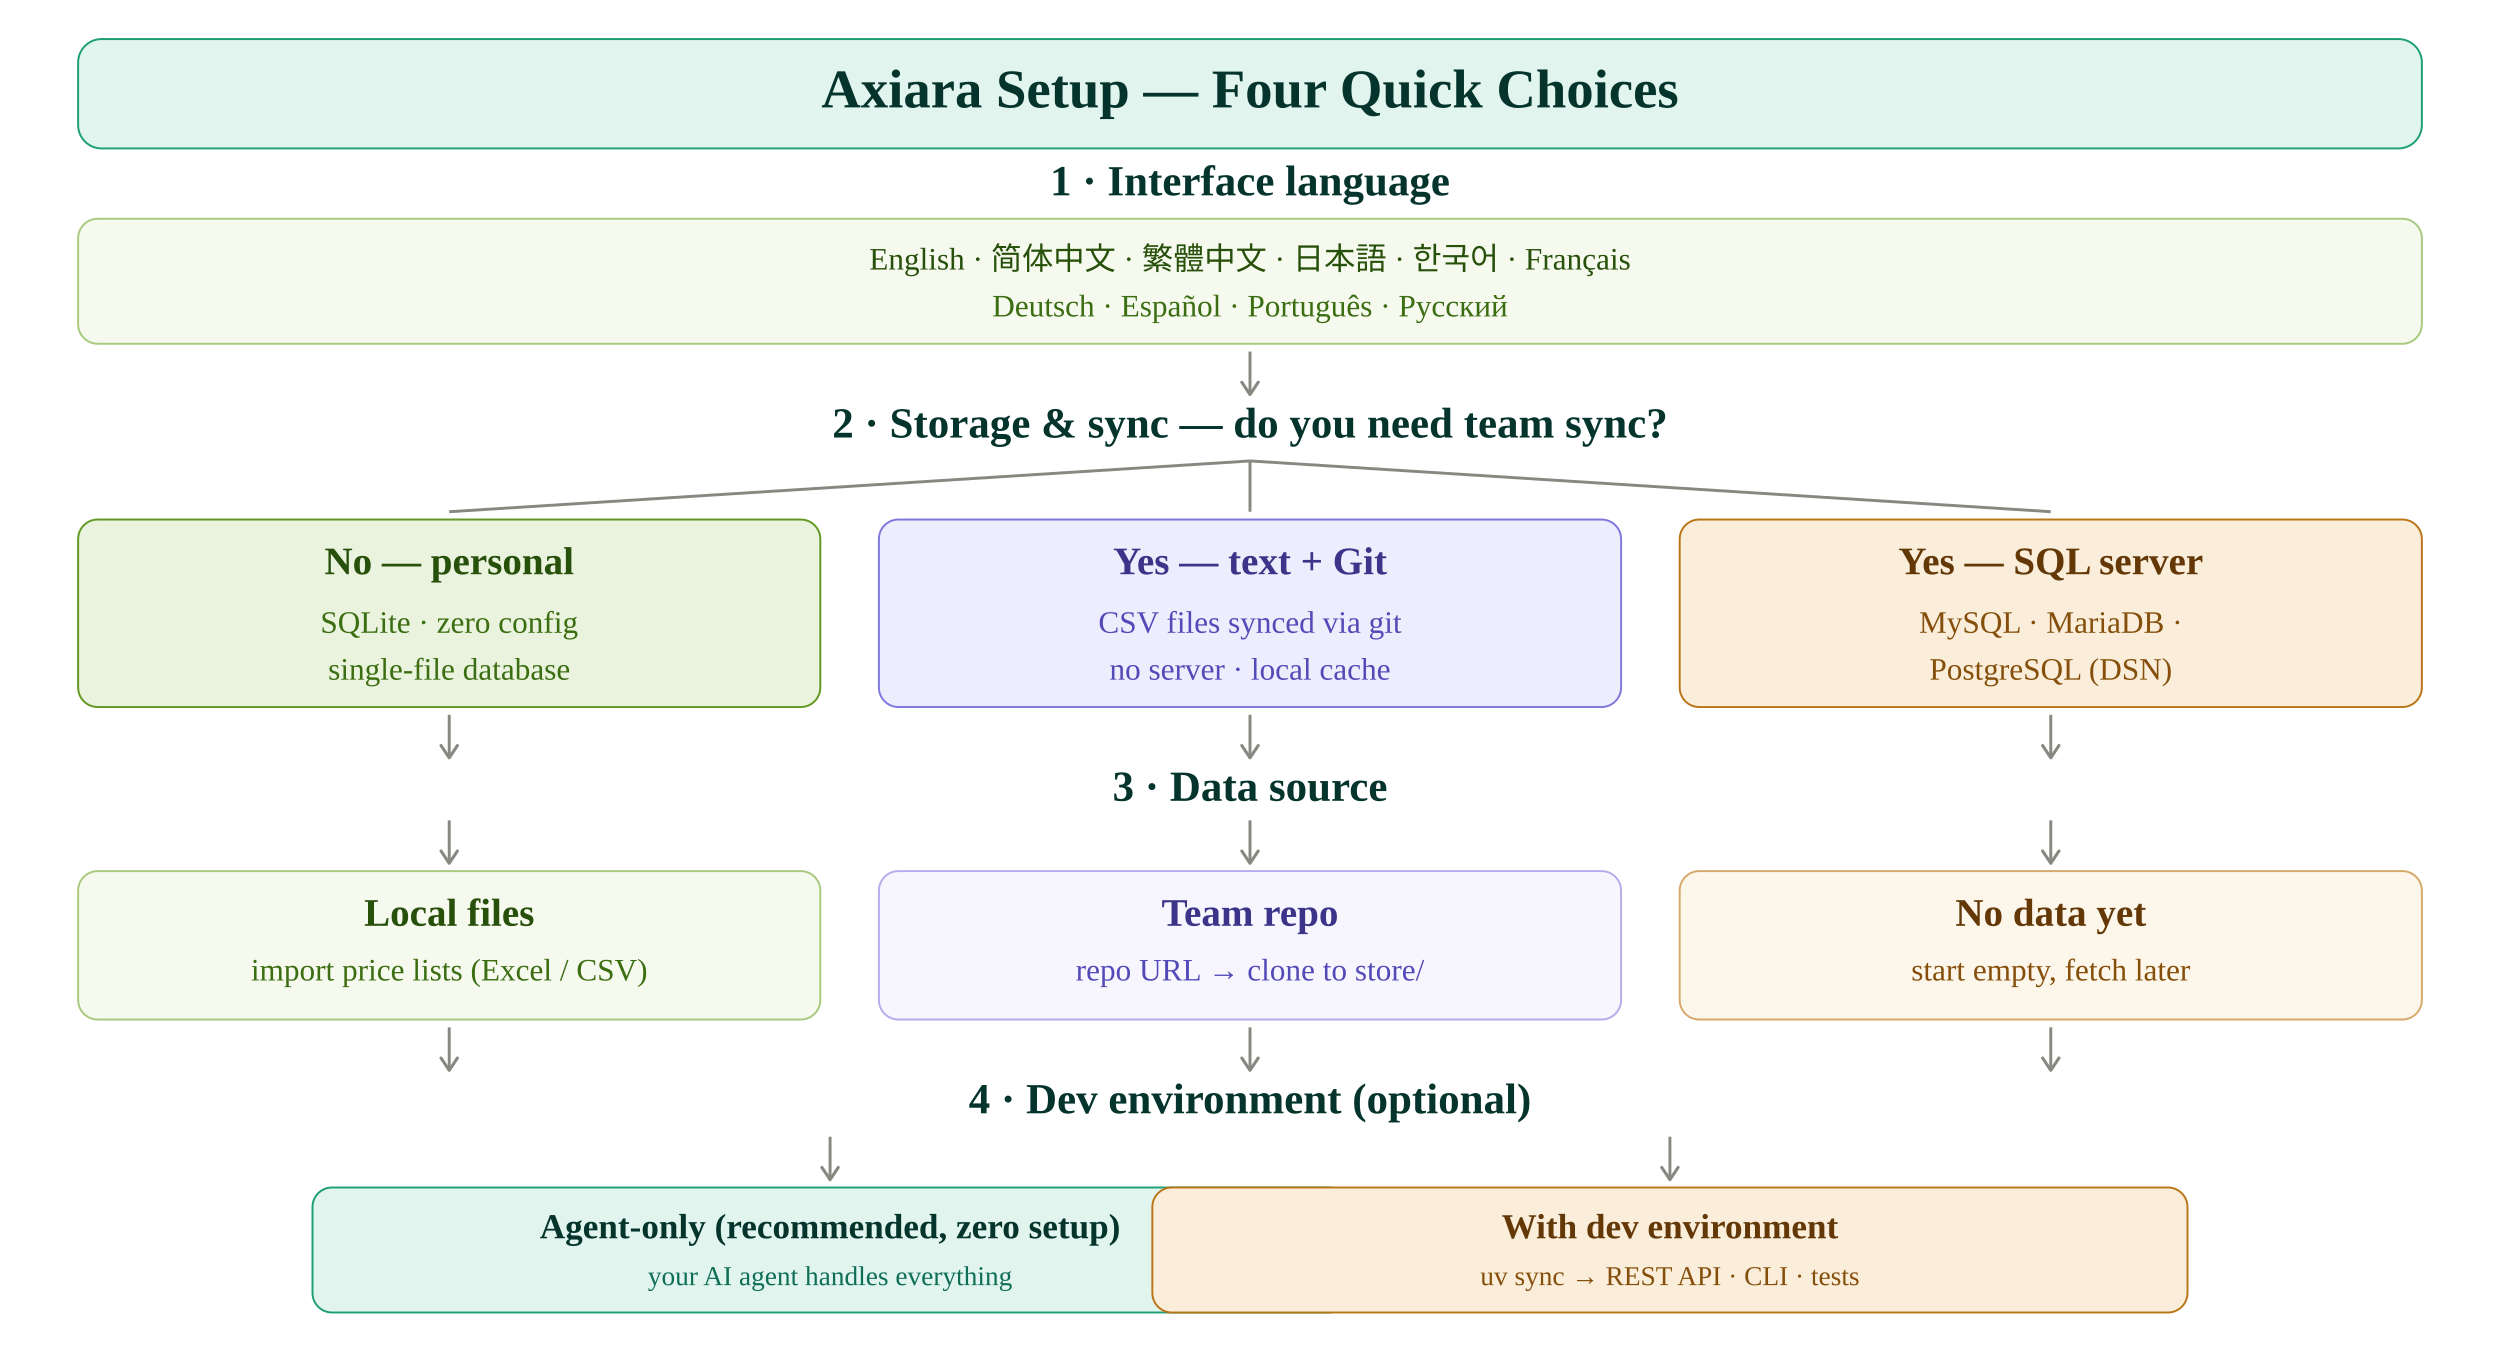
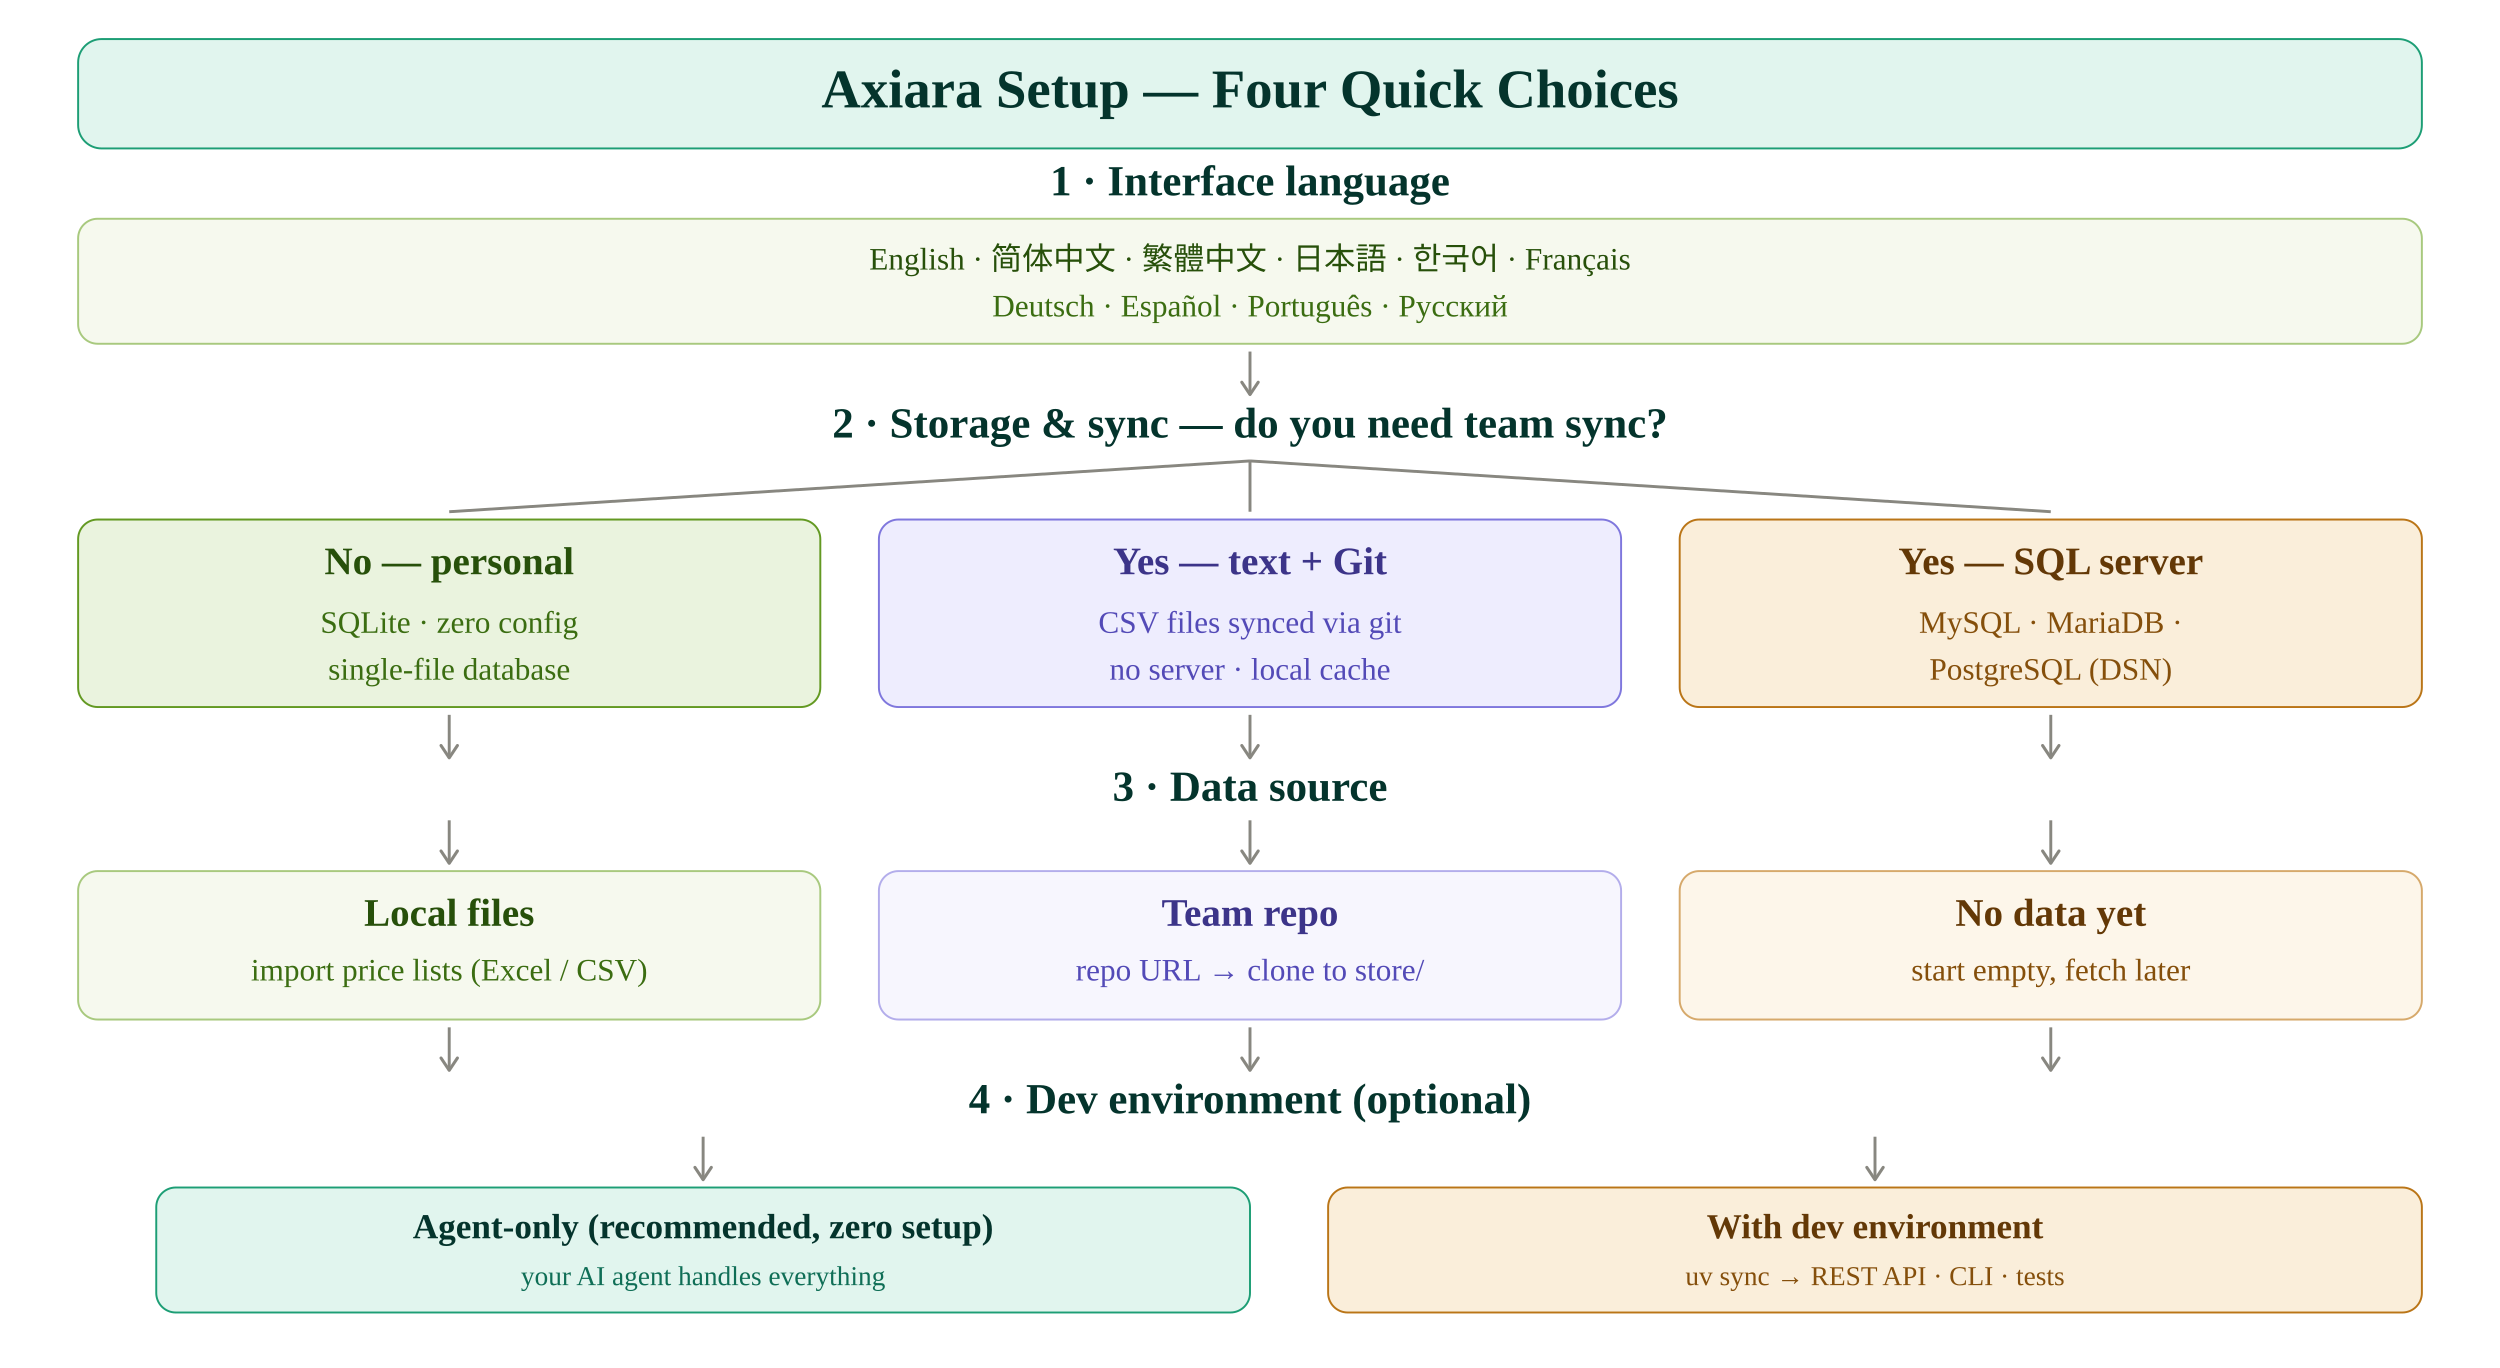
<svg xmlns="http://www.w3.org/2000/svg" viewBox="0 0 1280 700" width="100%" role="img">
  <defs>
    <marker id="arrow" viewBox="0 0 10 10" refX="8" refY="5" markerWidth="7" markerHeight="7" orient="auto-start-reverse">
      <path d="M2 1L8 5L2 9" fill="none" stroke="context-stroke" stroke-width="1.5" stroke-linecap="round" stroke-linejoin="round" />
    </marker>
  </defs>
  <rect x="40" y="20" width="1200" height="56" rx="12" fill="#E1F5EE" stroke="#1D9E75" stroke-width="1" />
  <text x="640" y="55" font-size="28" font-weight="600" fill="#04342C" text-anchor="middle">Axiara Setup — Four Quick Choices</text>
  <text x="640" y="100" font-size="22" font-weight="600" fill="#04342C" text-anchor="middle">1 · Interface language</text>
  <rect x="40" y="112" width="1200" height="64" rx="10" fill="#F6F9EE" stroke="#A8C97E" stroke-width="1" />
  <text x="640" y="138" font-size="16" fill="#27500A" text-anchor="middle">English · 简体中文 · 繁體中文 · 日本語 · 한국어 · Français</text>
  <text x="640" y="162" font-size="16" fill="#3B6D11" text-anchor="middle">Deutsch · Español · Português · Русский</text>
  <line x1="640" y1="180" x2="640" y2="202" stroke="#888780" stroke-width="1.5" marker-end="url(#arrow)" />
  <text x="640" y="224" font-size="22" font-weight="600" fill="#04342C" text-anchor="middle">2 · Storage &amp; sync — do you need team sync?</text>
  <line x1="640" y1="236" x2="230" y2="262" stroke="#888780" stroke-width="1.5" />
  <line x1="640" y1="236" x2="640" y2="262" stroke="#888780" stroke-width="1.5" />
  <line x1="640" y1="236" x2="1050" y2="262" stroke="#888780" stroke-width="1.5" />
  <rect x="40" y="266" width="380" height="96" rx="10" fill="#EAF3DE" stroke="#639922" stroke-width="1" />
  <text x="230" y="294" font-size="20" font-weight="600" fill="#27500A" text-anchor="middle">No — personal</text>
  <text x="230" y="324" font-size="16" fill="#3B6D11" text-anchor="middle">SQLite · zero config</text>
  <text x="230" y="348" font-size="16" fill="#3B6D11" text-anchor="middle">single-file database</text>
  <rect x="450" y="266" width="380" height="96" rx="10" fill="#EEEDFE" stroke="#7F77DD" stroke-width="1" />
  <text x="640" y="294" font-size="20" font-weight="600" fill="#3C3489" text-anchor="middle">Yes — text + Git</text>
  <text x="640" y="324" font-size="16" fill="#534AB7" text-anchor="middle">CSV files synced via git</text>
  <text x="640" y="348" font-size="16" fill="#534AB7" text-anchor="middle">no server · local cache</text>
  <rect x="860" y="266" width="380" height="96" rx="10" fill="#FAEEDA" stroke="#BA7517" stroke-width="1" />
  <text x="1050" y="294" font-size="20" font-weight="600" fill="#633806" text-anchor="middle">Yes — SQL server</text>
  <text x="1050" y="324" font-size="16" fill="#854F0B" text-anchor="middle">MySQL · MariaDB ·</text>
  <text x="1050" y="348" font-size="16" fill="#854F0B" text-anchor="middle">PostgreSQL (DSN)</text>
  <line x1="230" y1="366" x2="230" y2="388" stroke="#888780" stroke-width="1.5" marker-end="url(#arrow)" />
  <line x1="640" y1="366" x2="640" y2="388" stroke="#888780" stroke-width="1.5" marker-end="url(#arrow)" />
  <line x1="1050" y1="366" x2="1050" y2="388" stroke="#888780" stroke-width="1.5" marker-end="url(#arrow)" />
  <text x="640" y="410" font-size="22" font-weight="600" fill="#04342C" text-anchor="middle">3 · Data source</text>
  <line x1="230" y1="420" x2="230" y2="442" stroke="#888780" stroke-width="1.5" marker-end="url(#arrow)" />
  <line x1="640" y1="420" x2="640" y2="442" stroke="#888780" stroke-width="1.5" marker-end="url(#arrow)" />
  <line x1="1050" y1="420" x2="1050" y2="442" stroke="#888780" stroke-width="1.5" marker-end="url(#arrow)" />
  <rect x="40" y="446" width="380" height="76" rx="10" fill="#F6F9EE" stroke="#A8C97E" stroke-width="1" />
  <text x="230" y="474" font-size="20" font-weight="600" fill="#27500A" text-anchor="middle">Local files</text>
  <text x="230" y="502" font-size="16" fill="#3B6D11" text-anchor="middle">import price lists (Excel / CSV)</text>
  <rect x="450" y="446" width="380" height="76" rx="10" fill="#F7F6FE" stroke="#B3ADEB" stroke-width="1" />
  <text x="640" y="474" font-size="20" font-weight="600" fill="#3C3489" text-anchor="middle">Team repo</text>
  <text x="640" y="502" font-size="16" fill="#534AB7" text-anchor="middle">repo URL → clone to store/</text>
  <rect x="860" y="446" width="380" height="76" rx="10" fill="#FDF6EA" stroke="#D6A96B" stroke-width="1" />
  <text x="1050" y="474" font-size="20" font-weight="600" fill="#633806" text-anchor="middle">No data yet</text>
  <text x="1050" y="502" font-size="16" fill="#854F0B" text-anchor="middle">start empty, fetch later</text>
  <line x1="230" y1="526" x2="230" y2="548" stroke="#888780" stroke-width="1.5" marker-end="url(#arrow)" />
  <line x1="640" y1="526" x2="640" y2="548" stroke="#888780" stroke-width="1.5" marker-end="url(#arrow)" />
  <line x1="1050" y1="526" x2="1050" y2="548" stroke="#888780" stroke-width="1.5" marker-end="url(#arrow)" />
  <text x="640" y="570" font-size="22" font-weight="600" fill="#04342C" text-anchor="middle">4 · Dev environment (optional)</text>
-   <line x1="425" y1="582" x2="425" y2="604" stroke="#888780" stroke-width="1.5" marker-end="url(#arrow)" />
-   <line x1="855" y1="582" x2="855" y2="604" stroke="#888780" stroke-width="1.5" marker-end="url(#arrow)" />
-   <rect x="160" y="608" width="530" height="64" rx="10" fill="#E1F5EE" stroke="#1D9E75" stroke-width="1" />
-   <text x="425" y="634" font-size="18" font-weight="600" fill="#04342C" text-anchor="middle">Agent-only (recommended, zero setup)</text>
-   <text x="425" y="658" font-size="14" fill="#0F6E56" text-anchor="middle">your AI agent handles everything</text>
-   <rect x="590" y="608" width="530" height="64" rx="10" fill="#FAEEDA" stroke="#BA7517" stroke-width="1" />
-   <text x="855" y="634" font-size="18" font-weight="600" fill="#633806" text-anchor="middle">With dev environment</text>
-   <text x="855" y="658" font-size="14" fill="#854F0B" text-anchor="middle">uv sync → REST API · CLI · tests</text>
+   <line x1="360" y1="582" x2="360" y2="604" stroke="#888780" stroke-width="1.5" marker-end="url(#arrow)" />
+   <line x1="960" y1="582" x2="960" y2="604" stroke="#888780" stroke-width="1.5" marker-end="url(#arrow)" />
+   <rect x="80" y="608" width="560" height="64" rx="10" fill="#E1F5EE" stroke="#1D9E75" stroke-width="1" />
+   <text x="360" y="634" font-size="18" font-weight="600" fill="#04342C" text-anchor="middle">Agent-only (recommended, zero setup)</text>
+   <text x="360" y="658" font-size="14" fill="#0F6E56" text-anchor="middle">your AI agent handles everything</text>
+   <rect x="680" y="608" width="560" height="64" rx="10" fill="#FAEEDA" stroke="#BA7517" stroke-width="1" />
+   <text x="960" y="634" font-size="18" font-weight="600" fill="#633806" text-anchor="middle">With dev environment</text>
+   <text x="960" y="658" font-size="14" fill="#854F0B" text-anchor="middle">uv sync → REST API · CLI · tests</text>
</svg>
